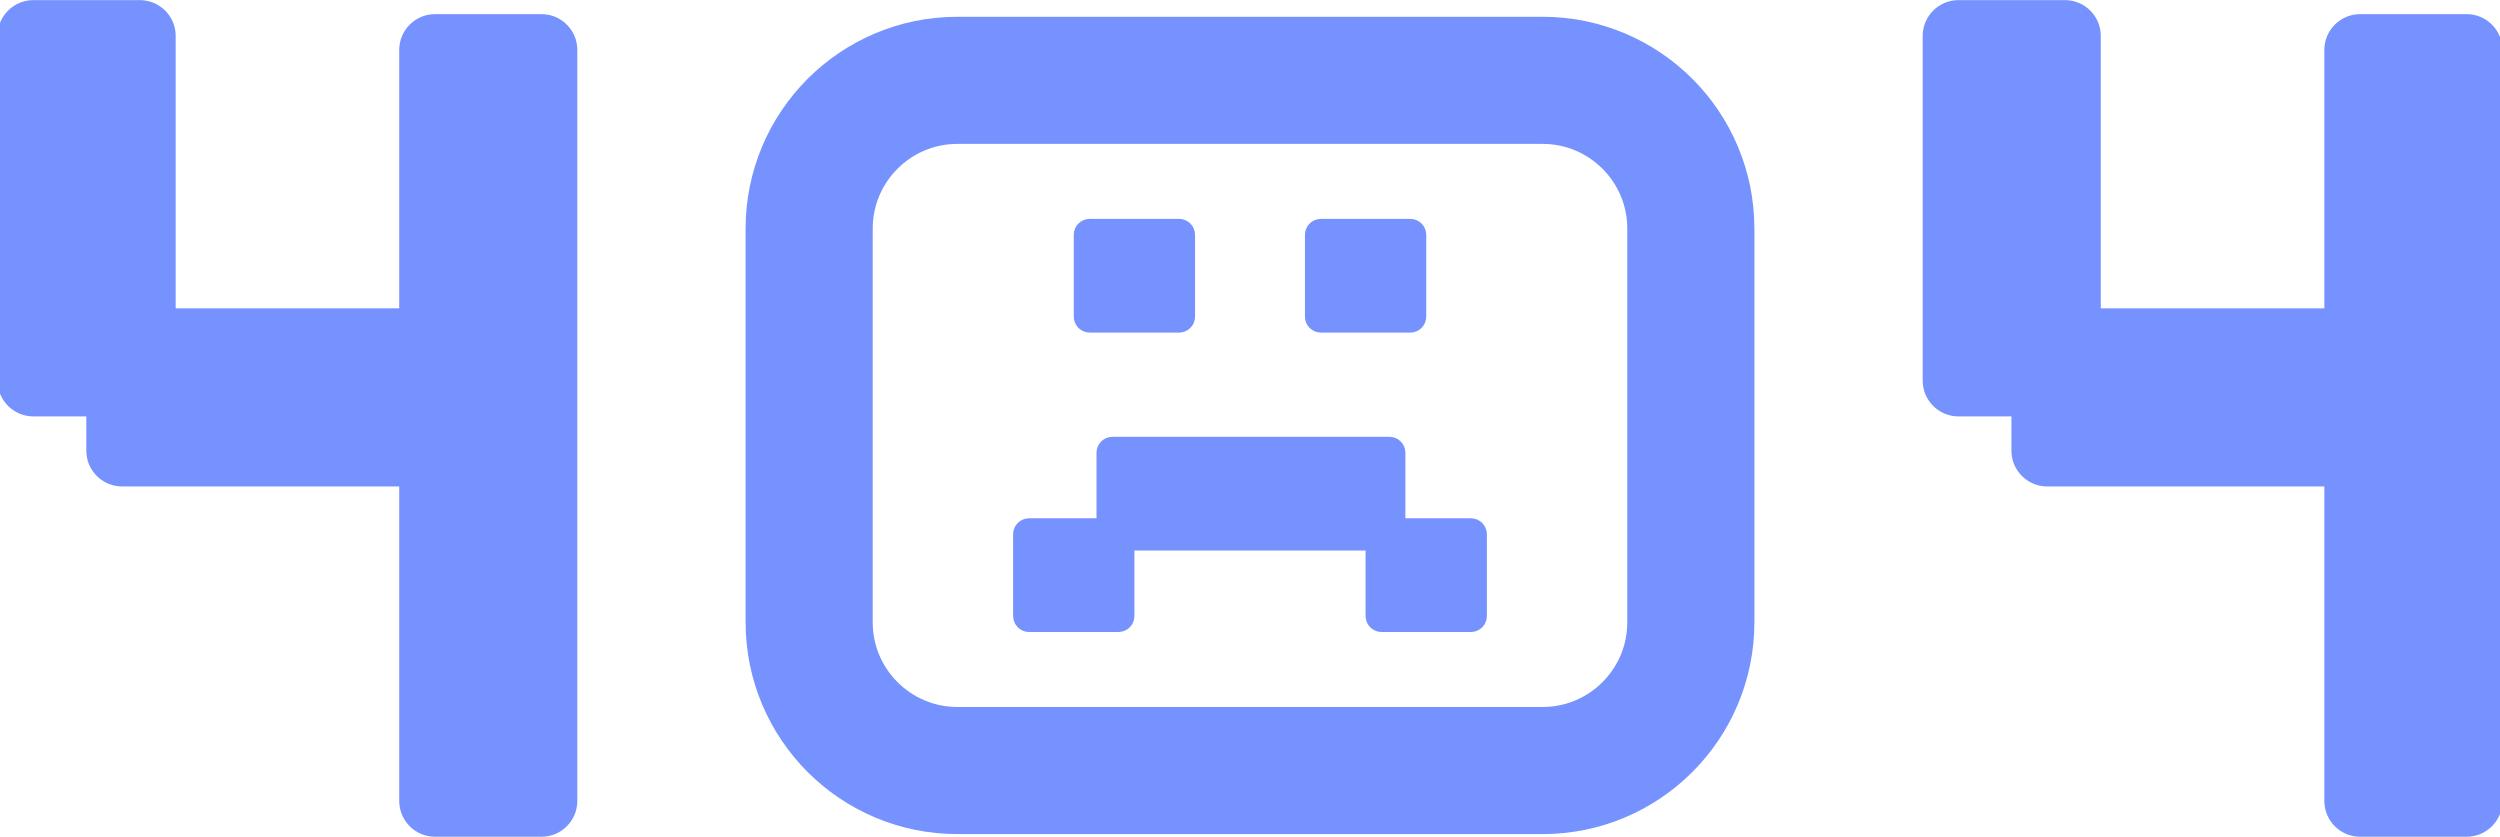
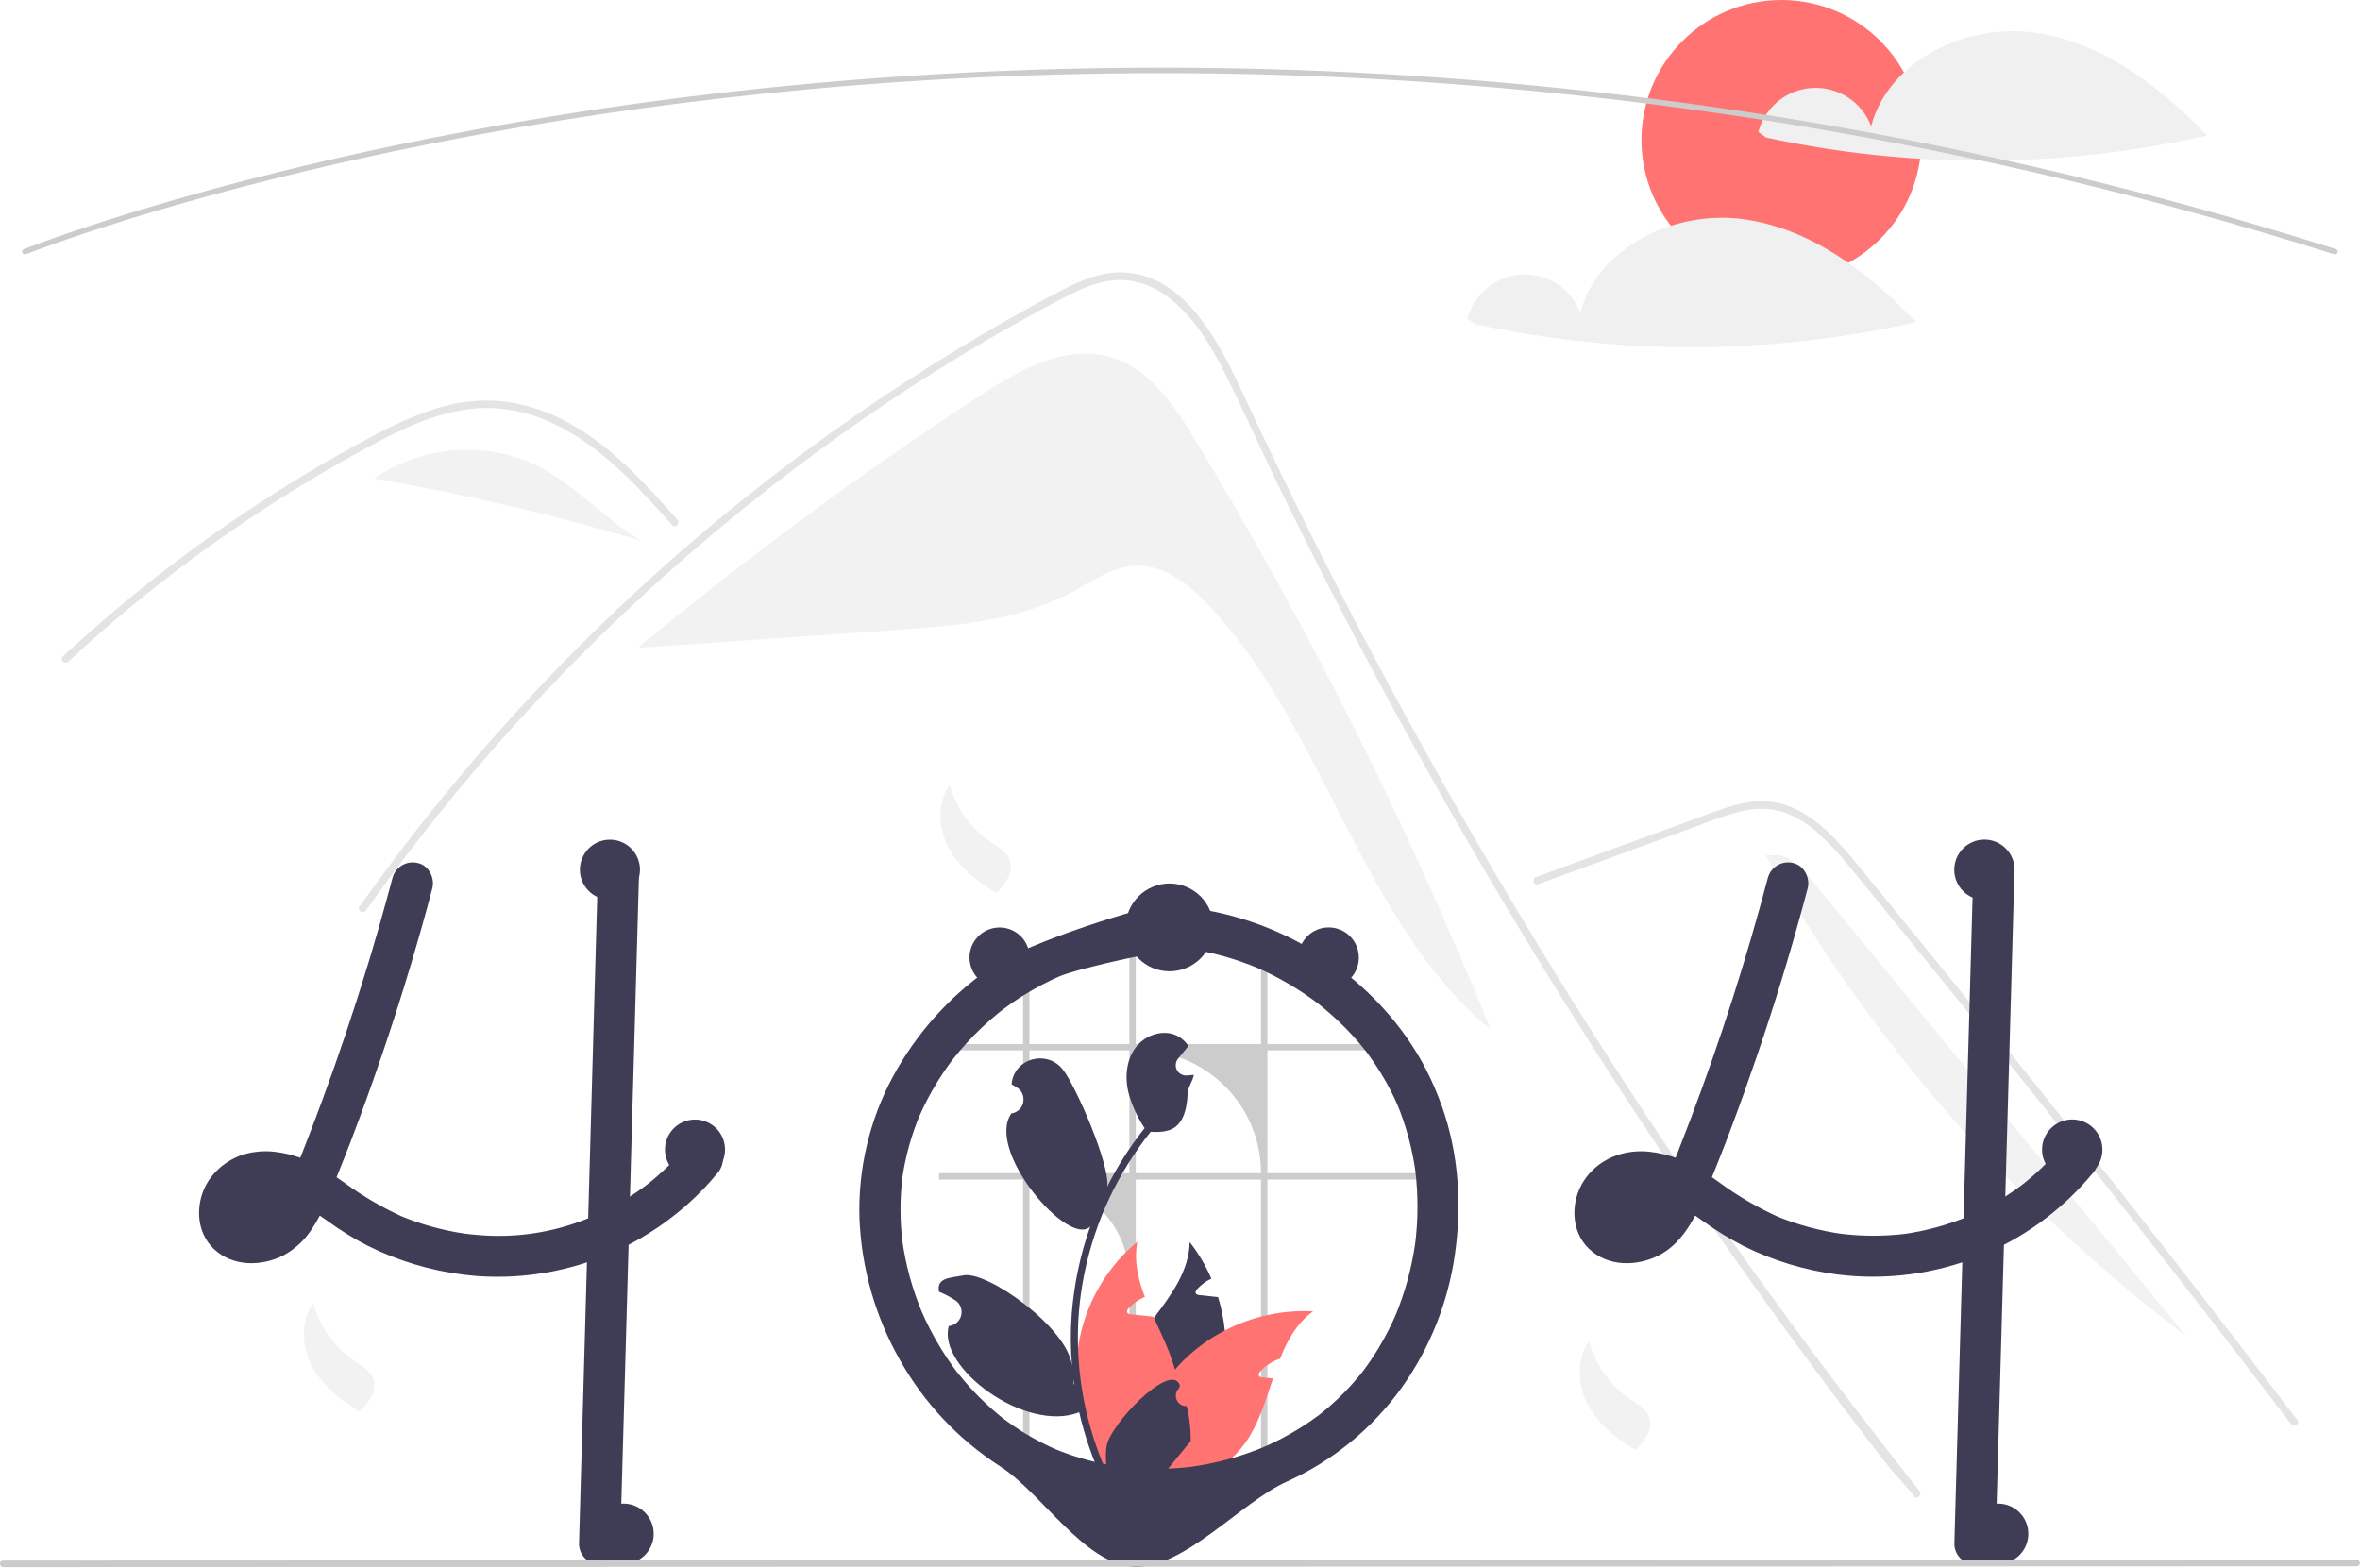
- <svg xmlns="http://www.w3.org/2000/svg" width="472" height="158" viewBox="0 0 472 158" fill="none">
-   <rect x="203.103" y="41.702" width="22.145" height="20.714" rx="2.634" fill="#7592FF" stroke="#7592FF" stroke-width="0.753" />
-   <rect x="246.752" y="41.702" width="22.145" height="20.714" rx="2.634" fill="#7592FF" stroke="#7592FF" stroke-width="0.753" />
-   <rect x="258.201" y="98.231" width="22.145" height="20.714" rx="2.634" fill="#7592FF" stroke="#7592FF" stroke-width="0.753" />
-   <rect x="191.654" y="98.231" width="22.145" height="20.714" rx="2.634" fill="#7592FF" stroke="#7592FF" stroke-width="0.753" />
-   <rect x="207.396" y="82.847" width="57.566" height="20.714" rx="2.634" fill="#7592FF" stroke="#7592FF" stroke-width="0.753" />
-   <rect x="152.769" y="15.167" width="166.462" height="130.311" rx="28" stroke="#7592FF" stroke-width="24" />
-   <rect x="0.041" y="0.522" width="32.626" height="77.596" rx="6.263" fill="#7592FF" />
-   <rect x="0.041" y="0.522" width="32.626" height="77.596" rx="6.263" stroke="#7592FF" />
-   <rect x="75.873" y="3.168" width="32.626" height="154.31" rx="6.263" fill="#7592FF" />
-   <rect x="75.873" y="3.168" width="32.626" height="154.31" rx="6.263" stroke="#7592FF" />
-   <rect x="16.794" y="91.344" width="32.626" height="77.596" rx="6.263" transform="rotate(-90 16.7939 91.3438)" fill="#7592FF" />
-   <rect x="16.794" y="91.344" width="32.626" height="77.596" rx="6.263" transform="rotate(-90 16.7939 91.3438)" stroke="#7592FF" />
-   <rect x="363.502" y="0.522" width="32.626" height="77.596" rx="6.263" fill="#7592FF" />
-   <rect x="363.502" y="0.522" width="32.626" height="77.596" rx="6.263" stroke="#7592FF" />
-   <rect x="439.334" y="3.168" width="32.626" height="154.31" rx="6.263" fill="#7592FF" />
-   <rect x="439.334" y="3.168" width="32.626" height="154.31" rx="6.263" stroke="#7592FF" />
-   <rect x="380.255" y="91.344" width="32.626" height="77.596" rx="6.263" transform="rotate(-90 380.255 91.3438)" fill="#7592FF" />
-   <rect x="380.255" y="91.344" width="32.626" height="77.596" rx="6.263" transform="rotate(-90 380.255 91.3438)" stroke="#7592FF" />
+ <svg xmlns="http://www.w3.org/2000/svg" width="860.131" height="571.148" viewBox="0 0 860.131 571.148" role="img" artist="Katerina Limpitsouni" source="https://undraw.co/">
+   <path d="M605.67,324.953c-7.669-12.684-16.757-26.228-30.99-30.37-16.482-4.796-33.413,4.732-47.775,14.135a1392.157,1392.157,0,0,0-123.893,91.283l.043.492q46.226-3.188,92.451-6.376c22.265-1.535,45.296-3.283,64.972-13.816,7.467-3.997,14.745-9.336,23.206-9.708,10.512-.462,19.677,6.879,26.88,14.549,42.607,45.371,54.937,114.754,102.738,154.616A1516.995,1516.995,0,0,0,605.67,324.953Z" transform="translate(-169.9343 -164.426)" fill="#f2f2f2" />
+   <path d="M867.571,709.781c-4.712-5.95-6.637-7.343-11.285-13.348q-56.764-73.416-106.708-151.792-33.924-53.23-64.483-108.504-14.549-26.278-28.3-52.969-10.67-20.695-20.865-41.638c-1.944-3.988-3.832-7.994-5.711-12.009-4.428-9.442-8.773-18.93-13.439-28.244-5.317-10.616-11.789-21.745-21.553-28.877a29.405,29.405,0,0,0-15.319-5.895c-7.948-.513-15.282,2.769-22.176,6.353-50.439,26.301-97.659,59.276-140.37,96.798A730.778,730.778,0,0,0,303.322,496.247c-1.008,1.439-3.392.064-2.374-1.384q6.009-8.498,12.257-16.813A734.817,734.817,0,0,1,500.805,303.064q18.248-11.826,37.183-22.542c6.362-3.603,12.752-7.16,19.251-10.497,6.371-3.273,13.137-6.215,20.416-6.325,24.77-.385,37.595,27.667,46.405,46.542q4.153,8.911,8.406,17.766,16.075,33.621,33.387,66.628,10.685,20.379,21.837,40.52,34.707,62.718,73.779,122.897c34.506,53.143,68.737,100.089,108.046,149.785C870.596,709.213,868.662,711.175,867.571,709.781Z" transform="translate(-169.9343 -164.426)" fill="#e4e4e4" />
+   <path d="M414.916,355.804c-1.439-1.604-2.869-3.209-4.318-4.813-11.422-12.633-23.679-25.118-39.364-32.361a57.11,57.11,0,0,0-23.927-5.546c-8.562.028-16.932,2.273-24.843,5.418-3.74,1.494-7.398,3.19-11.001,4.996-4.116,2.072-8.159,4.281-12.183,6.509q-11.331,6.27-22.368,13.091-21.961,13.572-42.546,29.216-10.671,8.113-20.902,16.758-9.516,8.031-18.646,16.492c-1.302,1.201-3.245-.743-1.944-1.943,1.604-1.494,3.227-2.979,4.85-4.446q6.875-6.215,13.971-12.193,12.939-10.918,26.549-20.993,21.163-15.676,43.783-29.225,11.304-6.765,22.918-12.963c2.338-1.247,4.703-2.466,7.096-3.621a113.116,113.116,0,0,1,16.868-6.866,60.006,60.006,0,0,1,25.476-2.503,66.327,66.327,0,0,1,23.505,8.131c15.401,8.608,27.346,21.919,38.97,34.909C418.033,355.171,416.099,357.124,414.916,355.804Z" transform="translate(-169.9343 -164.426)" fill="#e4e4e4" />
+   <path d="M730.477,486.711l36.905-13.498,18.323-6.702c5.968-2.183,11.921-4.667,18.09-6.23a28.539,28.539,0,0,1,16.374.209,37.738,37.738,0,0,1,12.771,7.917,103.64,103.64,0,0,1,10.475,11.186c3.989,4.794,7.92,9.639,11.868,14.467q24.441,29.891,48.563,60.041,24.121,30.15,47.92,60.556,23.857,30.48,47.385,61.216,2.882,3.765,5.76,7.534c1.06,1.388,3.449.02,2.375-1.388Q983.582,650.974,959.549,620.184q-24.092-30.864-48.516-61.466-24.424-30.601-49.179-60.937-6.167-7.558-12.354-15.099c-3.48-4.241-6.92-8.527-10.736-12.474-7.005-7.245-15.758-13.648-26.234-13.822-6.16-.102-12.121,1.852-17.844,3.923-6.17,2.232-12.325,4.506-18.486,6.759l-37.163,13.592-9.291,3.398c-1.649.603-.937,3.262.731,2.652Z" transform="translate(-169.9343 -164.426)" fill="#e4e4e4" />
+   <path d="M366.377,334.526c-18.754-9.639-42.771-7.751-60.005,4.291a855.847,855.847,0,0,1,97.371,22.726C390.46,353.759,380.07,341.563,366.377,334.526Z" transform="translate(-169.9343 -164.426)" fill="#f2f2f2" />
+   <path d="M306.188,338.784l-3.61,2.935c1.221-1.027,2.491-1.99,3.795-2.901C306.311,338.807,306.249,338.795,306.188,338.784Z" transform="translate(-169.9343 -164.426)" fill="#f2f2f2" />
+   <path d="M831.549,486.846c-3.633-4.422-7.56-9.052-12.994-10.848l-5.073.2A575.436,575.436,0,0,0,966.749,651.418Q899.149,569.132,831.549,486.846Z" transform="translate(-169.9343 -164.426)" fill="#f2f2f2" />
+   <path d="M516.084,450.367A37.481,37.481,0,0,0,531.015,471.325c2.82,1.92,6.157,3.762,7.122,7.035a8.379,8.379,0,0,1-.874,6.15,24.884,24.884,0,0,1-3.861,5.041l-.137.512c-6.998-4.147-13.656-9.393-17.522-16.551s-4.406-16.539.341-23.145" transform="translate(-169.9343 -164.426)" fill="#f2f2f2" />
+   <path d="M749.084,653.367A37.481,37.481,0,0,0,764.015,674.325c2.82,1.92,6.157,3.762,7.122,7.035a8.379,8.379,0,0,1-.874,6.15,24.884,24.884,0,0,1-3.861,5.041l-.137.512c-6.998-4.147-13.656-9.393-17.522-16.551s-4.406-16.539.341-23.145" transform="translate(-169.9343 -164.426)" fill="#f2f2f2" />
+   <path d="M284.084,639.367A37.481,37.481,0,0,0,299.015,660.325c2.82,1.92,6.157,3.762,7.122,7.035a8.379,8.379,0,0,1-.874,6.15,24.884,24.884,0,0,1-3.861,5.041l-.137.512c-6.998-4.147-13.656-9.393-17.522-16.551s-4.406-16.539.341-23.145" transform="translate(-169.9343 -164.426)" fill="#f2f2f2" />
+   <circle cx="649.249" cy="51" r="51" fill="#FF7373" />
+   <path d="M911.219,176.296c-24.717-3.341-52.935,10.019-59.341,34.124a21.597,21.597,0,0,0-41.094,2.109l2.83,2.027a372.275,372.275,0,0,0,160.659-.726C957.079,195.76,935.935,179.637,911.219,176.296Z" transform="translate(-169.9343 -164.426)" fill="#f0f0f0" />
+   <path d="M805.219,244.296c-24.717-3.341-52.935,10.019-59.341,34.124a21.597,21.597,0,0,0-41.094,2.109l2.83,2.027a372.275,372.275,0,0,0,160.659-.726C851.079,263.76,829.935,247.637,805.219,244.296Z" transform="translate(-169.9343 -164.426)" fill="#f0f0f0" />
+   <path d="M1020.946,257.154a.982.982,0,0,1-.302-.047C756.237,173.489,523.199,184.424,374.264,208.321c-20.269,3.251-40.591,7.006-60.404,11.161-5.058,1.06-10.306,2.195-15.597,3.378-6.319,1.407-12.554,2.856-18.532,4.306q-3.873.917-7.595,1.849c-3.758.928-7.572,1.895-11.66,2.957-4.568,1.178-9.209,2.413-13.797,3.672a.442.442,0,0,1-.051.015l0.0.001c-5.183,1.415-10.338,2.871-15.323,4.325-2.698.779-5.304,1.548-7.799,2.307-.279.077-.526.151-.776.228l-.536.163c-.311.095-.617.188-.924.275l-.02.006 0.0.001-.812.252c-.968.293-1.912.579-2.841.864-24.545,7.566-38.038,12.949-38.171,13.002a1,1,0,1,1-.744-1.856c.134-.053,13.693-5.463,38.328-13.058.932-.286,1.879-.572,2.85-.866l.754-.234c.026-.01.052-.018.078-.025.305-.087.61-.18.919-.273l.537-.163c.268-.081.531-.161.801-.235,2.479-.754,5.093-1.524,7.798-2.307,4.987-1.455,10.147-2.911,15.334-4.328.016-.006.033-.01.049-.015v-.001c4.604-1.263,9.263-2.503,13.845-3.685,4.094-1.063,7.915-2.032,11.68-2.962q3.738-.93,7.609-1.853c5.985-1.451,12.233-2.902,18.563-4.312,5.299-1.184,10.556-2.322,15.622-3.383,19.843-4.162,40.198-7.923,60.497-11.179C523.096,182.415,756.467,171.463,1021.246,255.201a1.0 1,0,0,1-.301,1.953Z" transform="translate(-169.9343 -164.426)" fill="#ccc" />
+   <path d="M432.923,584.266a6.729,6.729,0,0,0-1.7-2.67,6.43,6.43,0,0,0-.92-.71c-2.61-1.74-6.51-2.13-8.99,0a5.81,5.81,0,0,0-.69.71q-1.11,1.365-2.28,2.67c-1.28,1.46-2.59,2.87-3.96,4.24-.39.38-.78.77-1.18,1.15-.23.23-.46.45-.69.67-.88.84-1.78,1.65-2.69,2.45-.48.43-.96.85-1.45,1.26-.73.61-1.46,1.22-2.2,1.81-.07.05-.14.1-.21.16-.02.01-.03.03-.05.04-.01,0-.02,0-.03.02a.179.179,0,0,0-.07.05c-.22.15-.37.25-.48.34.04-.02.08-.05.12-.07-.18.14-.37.28-.55.42-1.75,1.29-3.54,2.53-5.37,3.69a99.21,99.21,0,0,1-14.22,7.55c-.33.13-.67.27-1.01.4a85.97,85.97,0,0,1-40.85,6.02q-2.13-.165-4.26-.45c-1.64-.24-3.27-.53-4.89-.86a97.932,97.932,0,0,1-18.02-5.44,118.652,118.652,0,0,1-20.66-12.12c-1-.71-2.01-1.42-3.02-2.11,1.15-2.82,2.28-5.64,3.38-8.48.55-1.37,1.08-2.74,1.6-4.12,4.09-10.63,7.93-21.36,11.61-32.13q5.58-16.365,10.53-32.92.51-1.68.99-3.36,2.595-8.745,4.98-17.53c.15-.57.31-1.13.45-1.7q.69-2.52,1.35-5.04c1-3.79-1.26-8.32-5.24-9.23a7.634,7.634,0,0,0-9.22,5.24c-.43,1.62-.86,3.23-1.3,4.85q-3.165,11.745-6.66,23.41-.51,1.68-1.02,3.36-7.71,25.41-16.93,50.31-1.11,3.015-2.25,6.01c-.37.98-.74,1.96-1.12,2.94-.73,1.93-1.48,3.86-2.23,5.79-.43,1.13-.87,2.26-1.31,3.38-.29.71-.57,1.42-.85,2.12a41.809,41.809,0,0,0-8.81-2.12l-.48-.06a27.397,27.397,0,0,0-7.01.06,23.914,23.914,0,0,0-17.24,10.66c-4.77,7.51-4.71,18.25,1.98,24.63,6.89,6.57,17.32,6.52,25.43,2.41a28.351,28.351,0,0,0,10.52-9.86,50.569,50.569,0,0,0,2.74-4.65c.21.14.42.28.63.43.8.56,1.6,1.13,2.39,1.69a111.738,111.738,0,0,0,14.51,8.91,108.359,108.359,0,0,0,34.62,10.47c.27.03.53.07.8.1,1.33.17,2.67.3,4.01.41a103.782,103.782,0,0,0,55.58-11.36q2.175-1.125,4.31-2.36,3.315-1.92,6.48-4.08c1.15-.78,2.27-1.57,3.38-2.4a101.042,101.042,0,0,0,13.51-11.95q2.355-2.475,4.51-5.11a8.061,8.061,0,0,0,2.2-5.3A7.564,7.564,0,0,0,432.923,584.266Zm-165.59,23.82c.21-.15.42-.31.62-.47C267.893,607.766,267.603,607.936,267.333,608.086Zm3.21-3.23c-.23.26-.44.52-.67.78a23.366,23.366,0,0,1-2.25,2.2c-.11.1-.23.2-.35.29a.01.01,0,0,0-.01.01,3.804,3.804,0,0,0-.42.22q-.645.39-1.32.72a17.005,17.005,0,0,1-2.71.75,16.799,16.799,0,0,1-2.13.02h-.02a14.823,14.823,0,0,1-1.45-.4c-.24-.12-.47-.26-.7-.4-.09-.08-.17-.16-.22-.21a2.44,2.44,0,0,1-.27-.29.01.01,0,0,0-.01-.01c-.11-.2-.23-.4-.34-.6a.031.031,0,0,1-.01-.02c-.08-.25-.15-.51-.21-.77a12.511,12.511,0,0,1,.01-1.37,13.467,13.467,0,0,1,.54-1.88,11.068,11.068,0,0,1,.69-1.26c.02-.04.12-.2.23-.38.01-.01.01-.01.01-.02.15-.17.3-.35.46-.51.27-.3.56-.56.85-.83a18.022,18.022,0,0,1,1.75-1.01,19.481,19.481,0,0,1,2.93-.79,24.989,24.989,0,0,1,4.41.04,30.301,30.301,0,0,1,4.1,1.01,36.945,36.945,0,0,1-2.77,4.54C270.623,604.746,270.583,604.806,270.543,604.856Zm-11.12-3.29a2.18,2.18,0,0,1-.31.39A1.409,1.409,0,0,1,259.423,601.566Z" transform="translate(-169.9343 -164.426)" fill="#3f3d56" />
+   <path d="M402.863,482.136q-.135,4.71-.27,9.42-.285,10.455-.59,20.92-.315,11.775-.66,23.54-.165,6.075-.34,12.15-.465,16.365-.92,32.72c-.03,1.13-.07,2.25-.1,3.38q-.225,8.115-.45,16.23-.255,8.805-.5,17.61-.18,6.6-.37,13.21-1.35,47.895-2.7,95.79a7.648,7.648,0,0,1-7.5,7.5,7.561,7.561,0,0,1-7.5-7.5q.75-26.94,1.52-53.88.675-24.36,1.37-48.72.225-8.025.45-16.06.345-12.09.68-24.18c.03-1.13.07-2.25.1-3.38.02-.99.05-1.97.08-2.96q.66-23.475,1.32-46.96.27-9.24.52-18.49.3-10.545.6-21.08c.09-3.09.17-6.17.26-9.26a7.648,7.648,0,0,1,7.5-7.5A7.561,7.561,0,0,1,402.863,482.136Z" transform="translate(-169.9343 -164.426)" fill="#3f3d56" />
+   <path d="M814.291,484.217a893.238,893.238,0,0,1-28.161,87.941c-3.007,7.946-6.083,15.877-9.371,23.712l.756-1.792a54.583,54.583,0,0,1-5.59,10.612q-.229.321-.467.636,1.166-1.49.443-.589c-.254.301-.505.602-.768.895a23.664,23.664,0,0,1-2.249,2.203q-.301.258-.612.504l.938-.729c-.109.257-.873.597-1.111.743a18.254,18.254,0,0,1-2.405,1.219l1.792-.756a19.086,19.086,0,0,1-4.231,1.161l1.994-.268a17.021,17.021,0,0,1-4.298.046l1.994.268a14.002,14.002,0,0,1-3.405-.917l1.792.756a12.012,12.012,0,0,1-1.679-.896c-.271-.177-1.105-.809-.015.025,1.133.866.146.074-.088-.156-.194-.192-.37-.4-.56-.595-.882-.905.996,1.557.397.499a18.182,18.182,0,0,1-.878-1.637l.756,1.792a11.925,11.925,0,0,1-.728-2.651l.268,1.994a13.651,13.651,0,0,1-.003-3.405l-.268,1.994a15.964,15.964,0,0,1,.995-3.68l-.756,1.792a16.729,16.729,0,0,1,1.178-2.298,6.729,6.729,0,0,1,.729-1.071c.049.016-1.269,1.513-.569.757.183-.198.354-.406.539-.602.296-.314.614-.601.926-.898,1.045-.994-1.462.966-.257.179a19.049,19.049,0,0,1,2.749-1.499l-1.792.756a20.311,20.311,0,0,1,4.995-1.34l-1.994.268a25.628,25.628,0,0,1,6.461.076l-1.994-.268a33.211,33.211,0,0,1,7.892,2.22l-1.792-.756c5.39,2.314,10.163,5.749,14.928,9.118a111.95,111.95,0,0,0,14.506,8.906,108.388,108.388,0,0,0,34.622,10.474,103.933,103.933,0,0,0,92.586-36.752,8.078,8.078,0,0,0,2.197-5.303,7.632,7.632,0,0,0-2.197-5.303c-2.752-2.526-7.949-3.239-10.607,0a95.636,95.636,0,0,1-8.107,8.727q-2.017,1.914-4.142,3.71-1.214,1.026-2.461,2.011c-.393.311-1.619,1.138.263-.197-.431.306-.845.64-1.271.955a99.269,99.269,0,0,1-20.332,11.565l1.792-.756a96.836,96.836,0,0,1-24.171,6.622l1.994-.268a97.643,97.643,0,0,1-25.754-.038l1.994.268a99.8,99.8,0,0,1-24.857-6.77l1.792.756a116.025,116.025,0,0,1-21.736-12.591,86.877,86.877,0,0,0-11.113-6.994,42.824,42.824,0,0,0-14.438-4.389c-9.439-1.111-19.057,2.566-24.246,10.72-4.776,7.505-4.714,18.244,1.974,24.625,6.888,6.572,17.318,6.517,25.436,2.406,7.817-3.959,12.513-12.185,15.815-19.942,7.431-17.455,14.01-35.314,20.14-53.263q9.097-26.637,16.499-53.813.917-3.366,1.807-6.739c1.001-3.789-1.261-8.32-5.238-9.226a7.633,7.633,0,0,0-9.226,5.238Z" transform="translate(-169.9343 -164.426)" fill="#3f3d56" />
+   <path d="M889.124,482.136l-2.7,95.793-2.685,95.294-1.518,53.884a7.565,7.565,0,0,0,7.5,7.5,7.649,7.649,0,0,0,7.5-7.5l2.7-95.793,2.685-95.294,1.518-53.884a7.565,7.565,0,0,0-7.5-7.5,7.649,7.649,0,0,0-7.5,7.5Z" transform="translate(-169.9343 -164.426)" fill="#3f3d56" />
+   <path d="M629.526,700.361h2.329V594.319h54.329v-2.323H631.855V547.252H673.81q-.923-1.173-1.899-2.317H631.855V515.382c-.77-.328-1.547-.645-2.329-.944V544.935h-45.652V507.07c-.782.036-1.553.09-2.329.155v37.71h-36.42V516.684c-.782.346-1.553.711-2.317,1.093V544.935h-30.616v2.317h30.616v44.744h-30.616v2.323h30.616V700.361h2.317V594.319a36.413,36.413,0,0,1,36.42,36.42v69.622h2.329V594.319h45.652Zm-84.401-108.365V547.252h36.42v44.744Zm38.749,0V547.252h.914a44.741,44.741,0,0,1,44.738,44.744Z" transform="translate(-169.9343 -164.426)" opacity="0.2" />
+   <path d="M615.303,668.566a63.059,63.059,0,0,1-20.05,33.7c-.74.64-1.48,1.26-2.25,1.87q-2.805.255-5.57.52c-1.53.14-3.04.29-4.54.43l-.27.03-.19-1.64-.76-6.64a37.623,37.623,0,0,1-3.3-32.44c2.64-7.12,7.42-13.41,12.12-19.65,6.49-8.62,12.8-17.14,13.03-27.65a60.544,60.544,0,0,1,7.9,13.33,16.432,16.432,0,0,0-5.12,3.77c-.41.45-.82,1.08-.54,1.62.24.46.84.57,1.36.63,1.25.13,2.51.26,3.76.39,1,.11,2,.21,3,.32a63.99,63.99,0,0,1,2.45,12.18A61.189,61.189,0,0,1,615.303,668.566Z" transform="translate(-169.9343 -164.426)" fill="#3f3d56" />
+   <path d="M648.503,642.356c-5.9,4.29-9.35,10.46-12.03,17.26a16.628,16.628,0,0,0-7.17,4.58c-.41.45-.82,1.08-.54,1.62.24.46.84.57,1.36.63,1.25.13,2.51.26,3.76.39-2.68,8.04-5.14,16.36-9.88,23.15a36.989,36.989,0,0,1-12.03,10.91,38.492,38.492,0,0,1-4.02,1.99q-7.62.585-14.95,1.25-2.805.255-5.57.52c-1.53.14-3.04.29-4.54.43q-.015-.825,0-1.65a63.304,63.304,0,0,1,15.25-39.86c.45-.52.91-1.03,1.38-1.54a61.792,61.792,0,0,1,16.81-12.7A62.654,62.654,0,0,1,648.503,642.356Z" transform="translate(-169.9343 -164.426)" fill="#FF7373" />
+   <path d="M589.163,699.526l-1.15,3.4-.58,1.73c-1.53.14-3.04.29-4.54.43l-.27.03c-1.66.17-3.31.34-4.96.51-.43-.5-.86-1.01-1.28-1.53a62.03,62.03,0,0,1,8.07-87.11c-1.32,6.91.22,13.53,2.75,20.1-.27.11-.53.22-.78.34a16.432,16.432,0,0,0-5.12,3.77c-.41.45-.82,1.08-.54,1.62.24.46.84.57,1.36.63,1.25.13,2.51.26,3.76.39,1,.11,2,.21,3,.32q.705.075,1.41.15c.07.15.13.29.2.44,2.85,6.18,5.92,12.39,7.65,18.83a43.666,43.666,0,0,1,1.02,4.91A37.604,37.604,0,0,1,589.163,699.526Z" transform="translate(-169.9343 -164.426)" fill="#FF7373" />
+   <path d="M689.821,554.487c-8.609-16.792-21.946-30.921-37.632-41.304a114.237,114.237,0,0,0-52.563-18.38q-3.69-.335-7.399-.393c-2.921-.044-46.866,12.632-61.587,22.982a114.295,114.295,0,0,0-35.333,39.527,102.5,102.5,0,0,0-12.126,51.633,113.564,113.564,0,0,0,14.703,51.476,110.475,110.475,0,0,0,36.444,38.746C549.667,708.561,565.074,734.51,583.183,735.426c18.246.923,39.054-23.555,55.695-30.987a104.425,104.425,0,0,0,41.726-34.005,110.25,110.25,0,0,0,19.599-48.948c2.574-18.083,1.374-36.733-4.801-54.016a111.86,111.86,0,0,0-5.58-12.983c-1.78-3.505-6.996-4.796-10.261-2.691a7.68,7.68,0,0,0-2.691,10.261q1.568,3.088,2.915,6.278l-.756-1.792a101.151,101.151,0,0,1,6.876,25.538l-.268-1.994a109.229,109.229,0,0,1-.066,28.683l.268-1.994a109.734,109.734,0,0,1-7.555,27.674l.756-1.792a104.212,104.212,0,0,1-6.672,13.098q-1.923,3.186-4.081,6.222c-.632.888-1.283,1.761-1.939,2.631-.856,1.136,1.167-1.483.282-.369-.151.19-.3.38-.452.569q-.681.852-1.382,1.688a93.613,93.613,0,0,1-10.176,10.384q-1.366,1.192-2.778,2.331c-.469.378-.932.773-1.421,1.125.019-.013,1.58-1.199.656-.511-.29.216-.579.436-.87.652q-2.91,2.156-5.974,4.092a103.485,103.485,0,0,1-14.756,7.713l1.792-.756a109.215,109.215,0,0,1-27.597,7.552l1.994-.268a108.154,108.154,0,0,1-28.589.051l1.994.268a99.835,99.835,0,0,1-25.095-6.784l1.792.756a93.643,93.643,0,0,1-13.416-6.991q-3.174-2-6.184-4.247c-.286-.214-.57-.43-.855-.645-.915-.691.658.51.67.518a19.169,19.169,0,0,1-1.535-1.225q-1.454-1.184-2.861-2.422a101.989,101.989,0,0,1-10.493-10.709q-1.213-1.434-2.374-2.911c-.335-.426-.947-1.29.404.529-.178-.239-.362-.474-.542-.712q-.647-.858-1.276-1.728-2.203-3.048-4.188-6.246a109.29,109.29,0,0,1-7.805-15.108l.756,1.792a106.588,106.588,0,0,1-7.34-26.837l.268,1.994a97.866,97.866,0,0,1-.048-25.636l-.268,1.994A94.673,94.673,0,0,1,505.276,570.55l-.756,1.792a101.557,101.557,0,0,1,7.195-13.856q2.066-3.323,4.378-6.485.525-.718,1.062-1.428c.324-.428,1.215-1.493-.305.388.149-.184.293-.374.439-.56q1.269-1.608,2.6-3.165A107.402,107.402,0,0,1,530.772,536.215q1.474-1.292,2.995-2.529.691-.562,1.391-1.113c.187-.147.376-.291.562-.439-1.997,1.59-.555.433-.102.093q3.134-2.348,6.435-4.461a103.644,103.644,0,0,1,15.387-8.108l-1.792.756c7.76-3.258,42.141-10.949,48.394-10.11l-1.994-.268A106.225,106.225,0,0,1,628.768,517.419l-1.792-.756a110.313,110.313,0,0,1,12.6,6.329q3.043,1.784,5.967,3.763,1.384.937,2.738,1.915.677.489,1.346.989c.248.185.494.373.741.558,1.039.779-1.431-1.128-.342-.267a110.843,110.843,0,0,1,10.368,9.253q2.401,2.445,4.637,5.045,1.147,1.334,2.246,2.708c.364.455,1.605,2.101.084.085.372.493.747.982,1.114,1.479a97.977,97.977,0,0,1,8.392,13.538c1.793,3.498,6.987,4.802,10.261,2.691A7.677,7.677,0,0,0,689.821,554.487Z" transform="translate(-169.9343 -164.426)" fill="#3f3d56" />
+   <path d="M602.431,676.882a3.78,3.78,0,0,1-2.739-6.551c.095-.379.164-.651.259-1.03q-.051-.124-.103-.247c-3.48-8.298-25.685,14.833-26.645,22.632a30.029,30.029,0,0,0,.527,10.328A120.392,120.392,0,0,1,562.778,652.01a116.202,116.202,0,0,1,.721-12.963q.597-5.293,1.657-10.511a121.787,121.787,0,0,1,24.151-51.616c6.874.384,12.898-.663,13.48-13.985.103-2.37,1.861-4.422,2.248-6.756-.656.086-1.323.14-1.979.183-.204.011-.42.021-.624.032l-.077.003a3.745,3.745,0,0,1-3.076-6.101q.425-.523.851-1.046c.43-.538.871-1.065,1.302-1.603a1.865,1.865,0,0,0,.14-.161c.495-.613.99-1.216,1.485-1.829a10.829,10.829,0,0,0-3.55-3.432c-4.959-2.905-11.801-.893-15.384,3.593-3.593,4.486-4.271,10.779-3.023,16.384a43.398,43.398,0,0,0,6.003,13.383c-.269.344-.549.678-.818,1.022a122.574,122.574,0,0,0-12.794,20.268c1.016-7.939-11.412-36.608-16.218-42.681-5.773-7.294-17.611-4.111-18.628,5.136q-.015.134-.029.268,1.071.604,2.096,1.282a5.127,5.127,0,0,1-2.067,9.33l-.105.016c-9.556,13.644,21.077,49.155,28.745,41.181a125.11,125.11,0,0,0-6.734,31.693,118.664,118.664,0,0,0,.086,19.16l-.032-.226C558.902,648.154,529.674,627.514,521.139,629.233c-4.917.99-9.76.765-9.013,5.725q.018.119.036.237a34.442,34.442,0,0,1,3.862,1.861q1.071.604,2.096,1.282a5.127,5.127,0,0,1-2.067,9.33l-.105.016c-.075.011-.14.022-.215.032-4.35,14.966,27.907,39.12,47.518,31.435h.011a125.075,125.075,0,0,0,8.402,24.528H601.679c.108-.334.204-.678.301-1.011a34.102,34.102,0,0,1-8.305-.495c2.227-2.733,4.454-5.487,6.681-8.219a1.861,1.861,0,0,0,.14-.161c1.13-1.398,2.27-2.786,3.399-4.185l.001-.002a49.952,49.952,0,0,0-1.464-12.725Zm-34.371-67.613.016-.021-.016.043Zm-6.648,59.932-.258-.581c.011-.42.011-.839,0-1.269,0-.118-.021-.237-.021-.355.097.742.183,1.485.29,2.227Z" transform="translate(-169.9343 -164.426)" fill="#3f3d56" />
+   <circle cx="95.249" cy="439" r="11" fill="#3f3d56" />
+   <circle cx="227.249" cy="559" r="11" fill="#3f3d56" />
+   <circle cx="728.249" cy="559" r="11" fill="#3f3d56" />
+   <circle cx="755.249" cy="419" r="11" fill="#3f3d56" />
+   <circle cx="723.249" cy="317" r="11" fill="#3f3d56" />
+   <path d="M434.183,583.426a10.949,10.949,0,1,1-.21-2.16A10.992,10.992,0,0,1,434.183,583.426Z" transform="translate(-169.9343 -164.426)" fill="#3f3d56" />
+   <circle cx="484.249" cy="349" r="11" fill="#3f3d56" />
+   <path d="M545.183,513.426a10.949,10.949,0,1,1-.21-2.16A10.992,10.992,0,0,1,545.183,513.426Z" transform="translate(-169.9343 -164.426)" fill="#3f3d56" />
+   <path d="M403.183,481.426a10.949,10.949,0,1,1-.21-2.16A10.992,10.992,0,0,1,403.183,481.426Z" transform="translate(-169.9343 -164.426)" fill="#3f3d56" />
+   <circle cx="599.249" cy="443" r="11" fill="#3f3d56" />
+   <circle cx="426.249" cy="338" r="16" fill="#3f3d56" />
+   <path d="M1028.875,735.267l-857.75.307a1.191,1.191,0,1,1,0-2.381l857.75-.307a1.191,1.191,0,0,1,0,2.381Z" transform="translate(-169.9343 -164.426)" fill="#cacaca" />
</svg>
